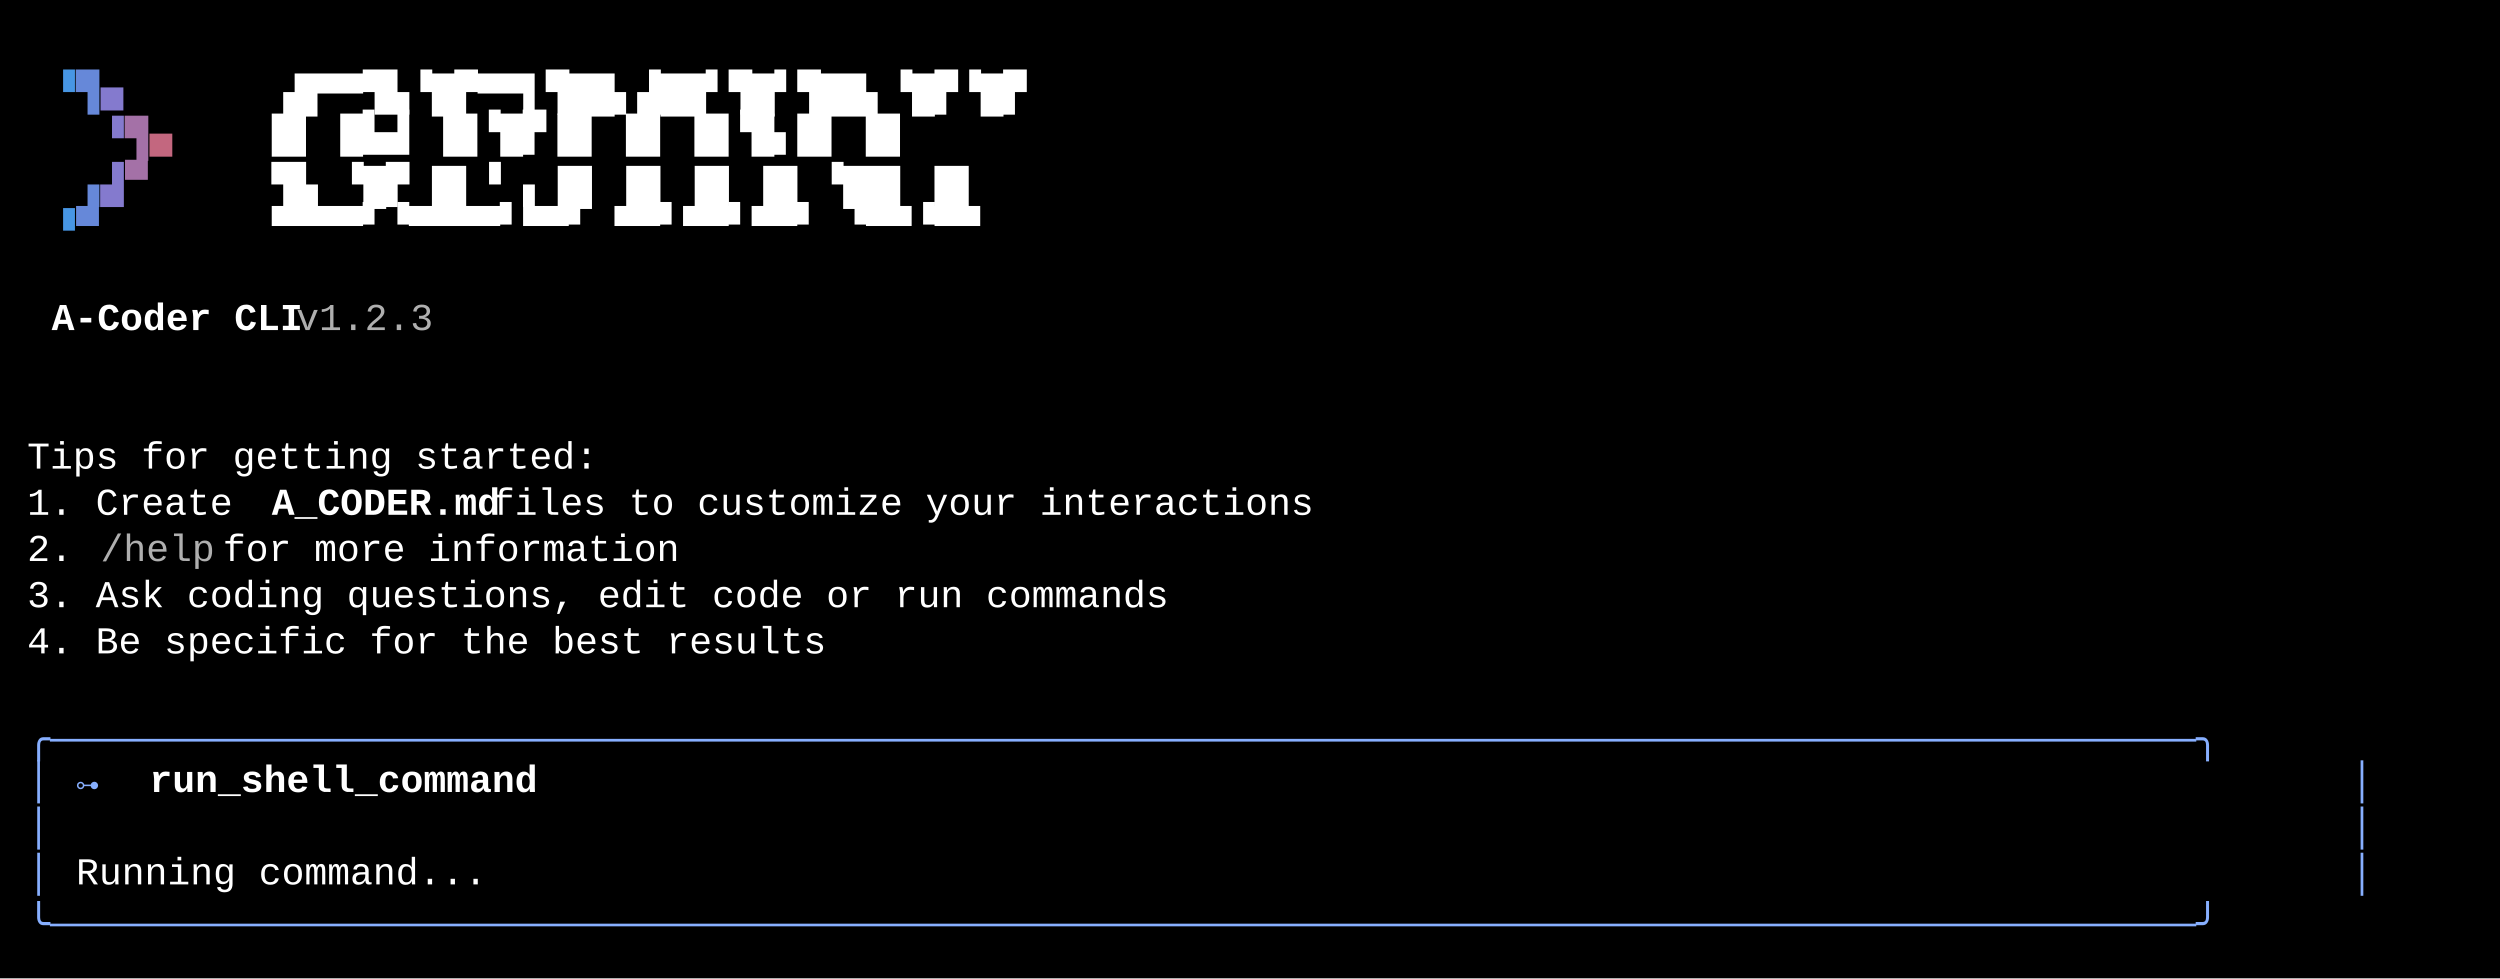
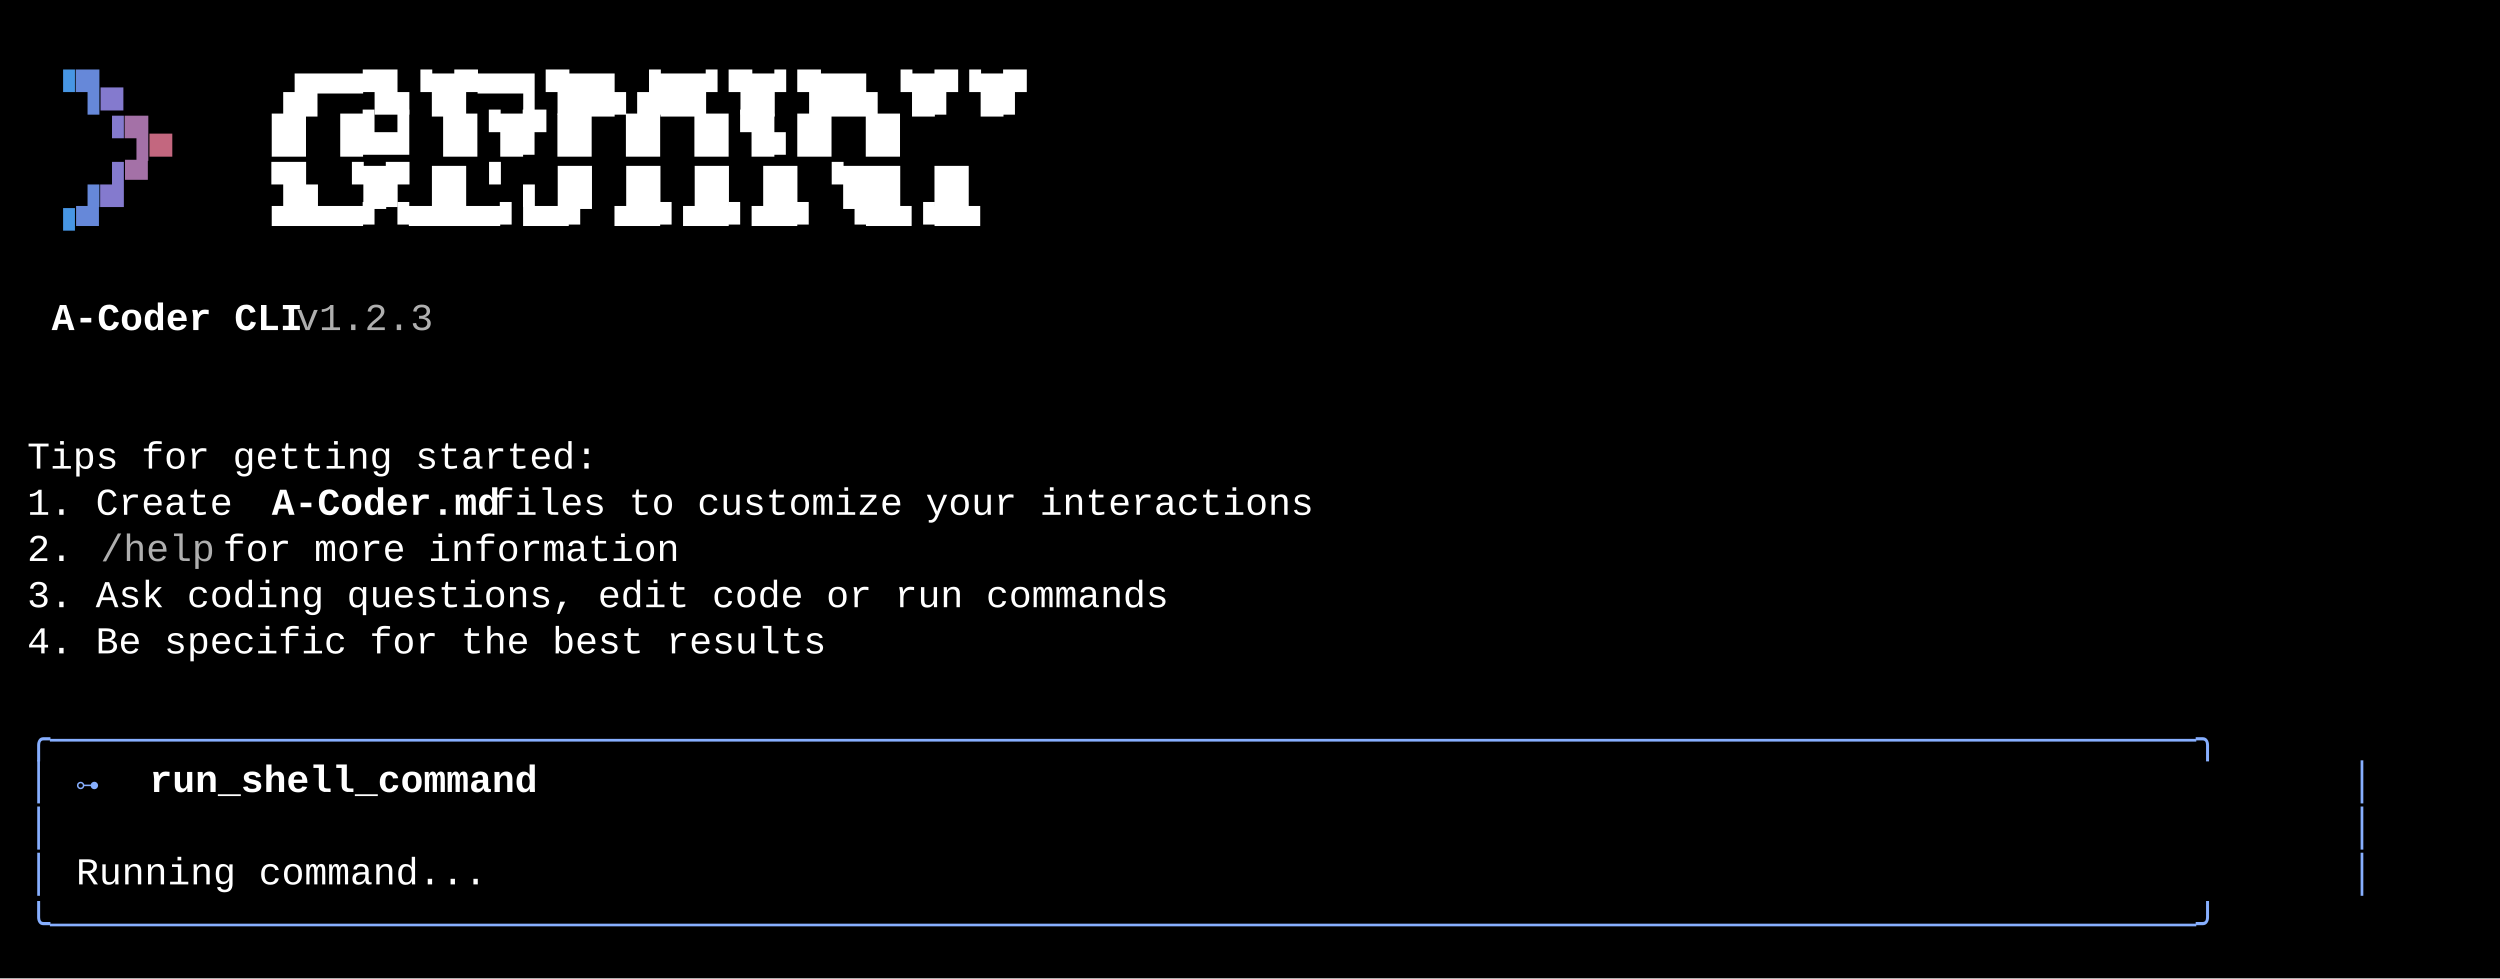
<svg xmlns="http://www.w3.org/2000/svg" width="920" height="360" viewBox="0 0 920 360">
  <style>
    text { font-family: Consolas, "Courier New", monospace; font-size: 14px; dominant-baseline: text-before-edge; white-space: pre; }
  </style>
  <rect width="920" height="360" fill="#000000" />
  <g transform="translate(10, 10)">
    <text x="9" y="19" fill="#4796e4" textLength="9" lengthAdjust="spacingAndGlyphs">▝</text>
    <text x="18" y="19" fill="#6688d9" textLength="9" lengthAdjust="spacingAndGlyphs">▜</text>
    <text x="27" y="19" fill="#847ace" textLength="9" lengthAdjust="spacingAndGlyphs">▄</text>
    <text x="90" y="19" fill="#ffffff" textLength="297" lengthAdjust="spacingAndGlyphs">▗█▀▀▜▙▝█▛▀▀▌▜██▖▟██▘▜█▘▜██▖▝█▛▝█▛</text>
    <text x="27" y="36" fill="#847ace" textLength="9" lengthAdjust="spacingAndGlyphs">▝</text>
    <text x="36" y="36" fill="#a471a7" textLength="9" lengthAdjust="spacingAndGlyphs">▜</text>
    <text x="45" y="36" fill="#c3677f" textLength="9" lengthAdjust="spacingAndGlyphs">▄</text>
    <text x="90" y="36" fill="#ffffff" textLength="297" lengthAdjust="spacingAndGlyphs">█▌     █▙▟  ▐█▝█▛▐█ ▐█ ▐█▝█▖█▌ █▌</text>
    <text x="18" y="53" fill="#6688d9" textLength="9" lengthAdjust="spacingAndGlyphs">▗</text>
    <text x="27" y="53" fill="#847ace" textLength="9" lengthAdjust="spacingAndGlyphs">▟</text>
    <text x="36" y="53" fill="#a471a7" textLength="9" lengthAdjust="spacingAndGlyphs">▀</text>
    <text x="90" y="53" fill="#ffffff" textLength="297" lengthAdjust="spacingAndGlyphs">▜▙ ▝█▛ █▌▝ ▖▐█   ▐█ ▐█ ▐█ ▝██▌ █▌</text>
    <text x="9" y="70" fill="#4796e4" textLength="9" lengthAdjust="spacingAndGlyphs">▝</text>
    <text x="18" y="70" fill="#6688d9" textLength="9" lengthAdjust="spacingAndGlyphs">▀</text>
    <text x="90" y="70" fill="#ffffff" textLength="297" lengthAdjust="spacingAndGlyphs"> ▀▀▀▀▘▝▀▀▀▀▘▀▀▘  ▀▀▘▀▀▘▀▀▘ ▝▀▀▝▀▀</text>
    <text x="9" y="104" fill="#ffffff" textLength="90" lengthAdjust="spacingAndGlyphs" font-weight="bold">A-Coder CLI</text>
    <text x="99" y="104" fill="#afafaf" textLength="63" lengthAdjust="spacingAndGlyphs"> v1.2.3</text>
    <text x="0" y="155" fill="#ffffff" textLength="225" lengthAdjust="spacingAndGlyphs">Tips for getting started:</text>
    <text x="0" y="172" fill="#ffffff" textLength="90" lengthAdjust="spacingAndGlyphs">1. Create </text>
-     <text x="90" y="172" fill="#ffffff" textLength="81" lengthAdjust="spacingAndGlyphs" font-weight="bold">A_CODER.md</text>
+     <text x="90" y="172" fill="#ffffff" textLength="81" lengthAdjust="spacingAndGlyphs" font-weight="bold">A-Coder.md</text>
    <text x="171" y="172" fill="#ffffff" textLength="333" lengthAdjust="spacingAndGlyphs"> files to customize your interactions</text>
    <text x="0" y="189" fill="#ffffff" textLength="27" lengthAdjust="spacingAndGlyphs">2. </text>
    <text x="27" y="189" fill="#afafaf" textLength="45" lengthAdjust="spacingAndGlyphs">/help</text>
    <text x="72" y="189" fill="#ffffff" textLength="189" lengthAdjust="spacingAndGlyphs"> for more information</text>
    <text x="0" y="206" fill="#ffffff" textLength="450" lengthAdjust="spacingAndGlyphs">3. Ask coding questions, edit code or run commands</text>
    <text x="0" y="223" fill="#ffffff" textLength="315" lengthAdjust="spacingAndGlyphs">4. Be specific for the best results</text>
    <text x="0" y="257" fill="#87afff" textLength="864" lengthAdjust="spacingAndGlyphs">╭──────────────────────────────────────────────────────────────────────────────────────────────╮</text>
    <text x="0" y="274" fill="#87afff" textLength="9" lengthAdjust="spacingAndGlyphs">│</text>
    <text x="18" y="274" fill="#87afff" textLength="9" lengthAdjust="spacingAndGlyphs">⊶</text>
    <text x="45" y="274" fill="#ffffff" textLength="153" lengthAdjust="spacingAndGlyphs" font-weight="bold">run_shell_command</text>
    <text x="855" y="274" fill="#87afff" textLength="9" lengthAdjust="spacingAndGlyphs">│</text>
    <text x="0" y="291" fill="#87afff" textLength="9" lengthAdjust="spacingAndGlyphs">│</text>
    <text x="855" y="291" fill="#87afff" textLength="9" lengthAdjust="spacingAndGlyphs">│</text>
    <text x="0" y="308" fill="#87afff" textLength="9" lengthAdjust="spacingAndGlyphs">│</text>
    <text x="18" y="308" fill="#ffffff" textLength="162" lengthAdjust="spacingAndGlyphs">Running command...</text>
    <text x="855" y="308" fill="#87afff" textLength="9" lengthAdjust="spacingAndGlyphs">│</text>
    <text x="0" y="325" fill="#87afff" textLength="864" lengthAdjust="spacingAndGlyphs">╰──────────────────────────────────────────────────────────────────────────────────────────────╯</text>
  </g>
</svg>
